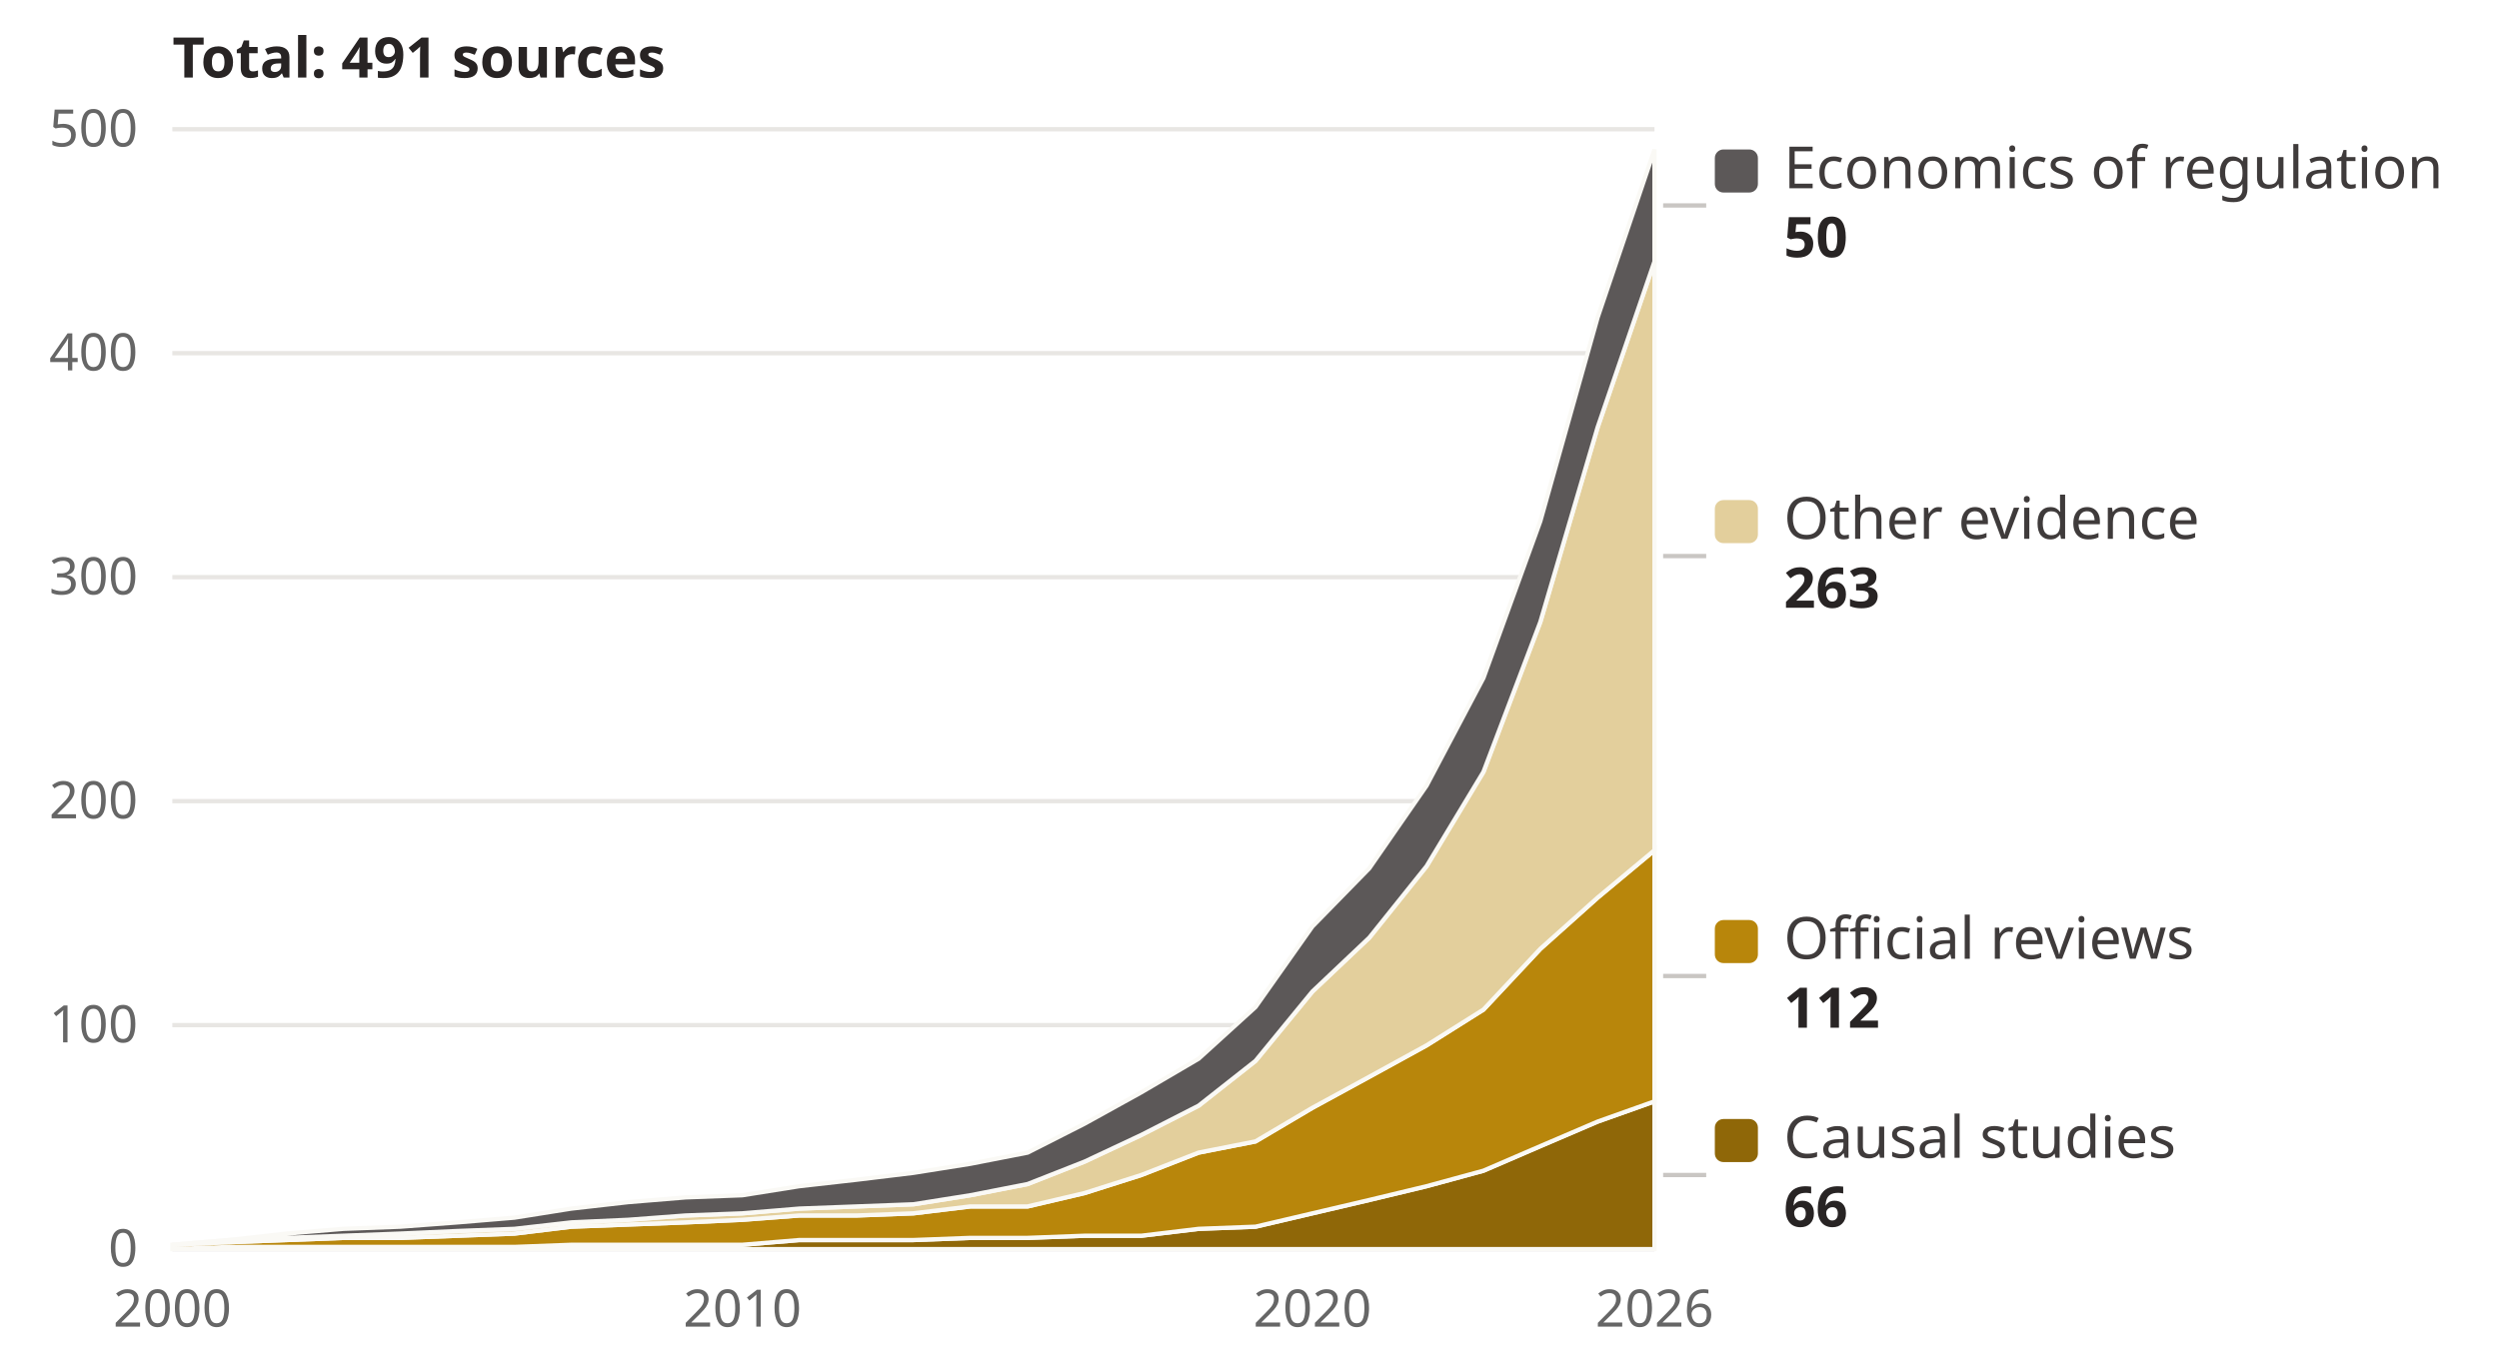
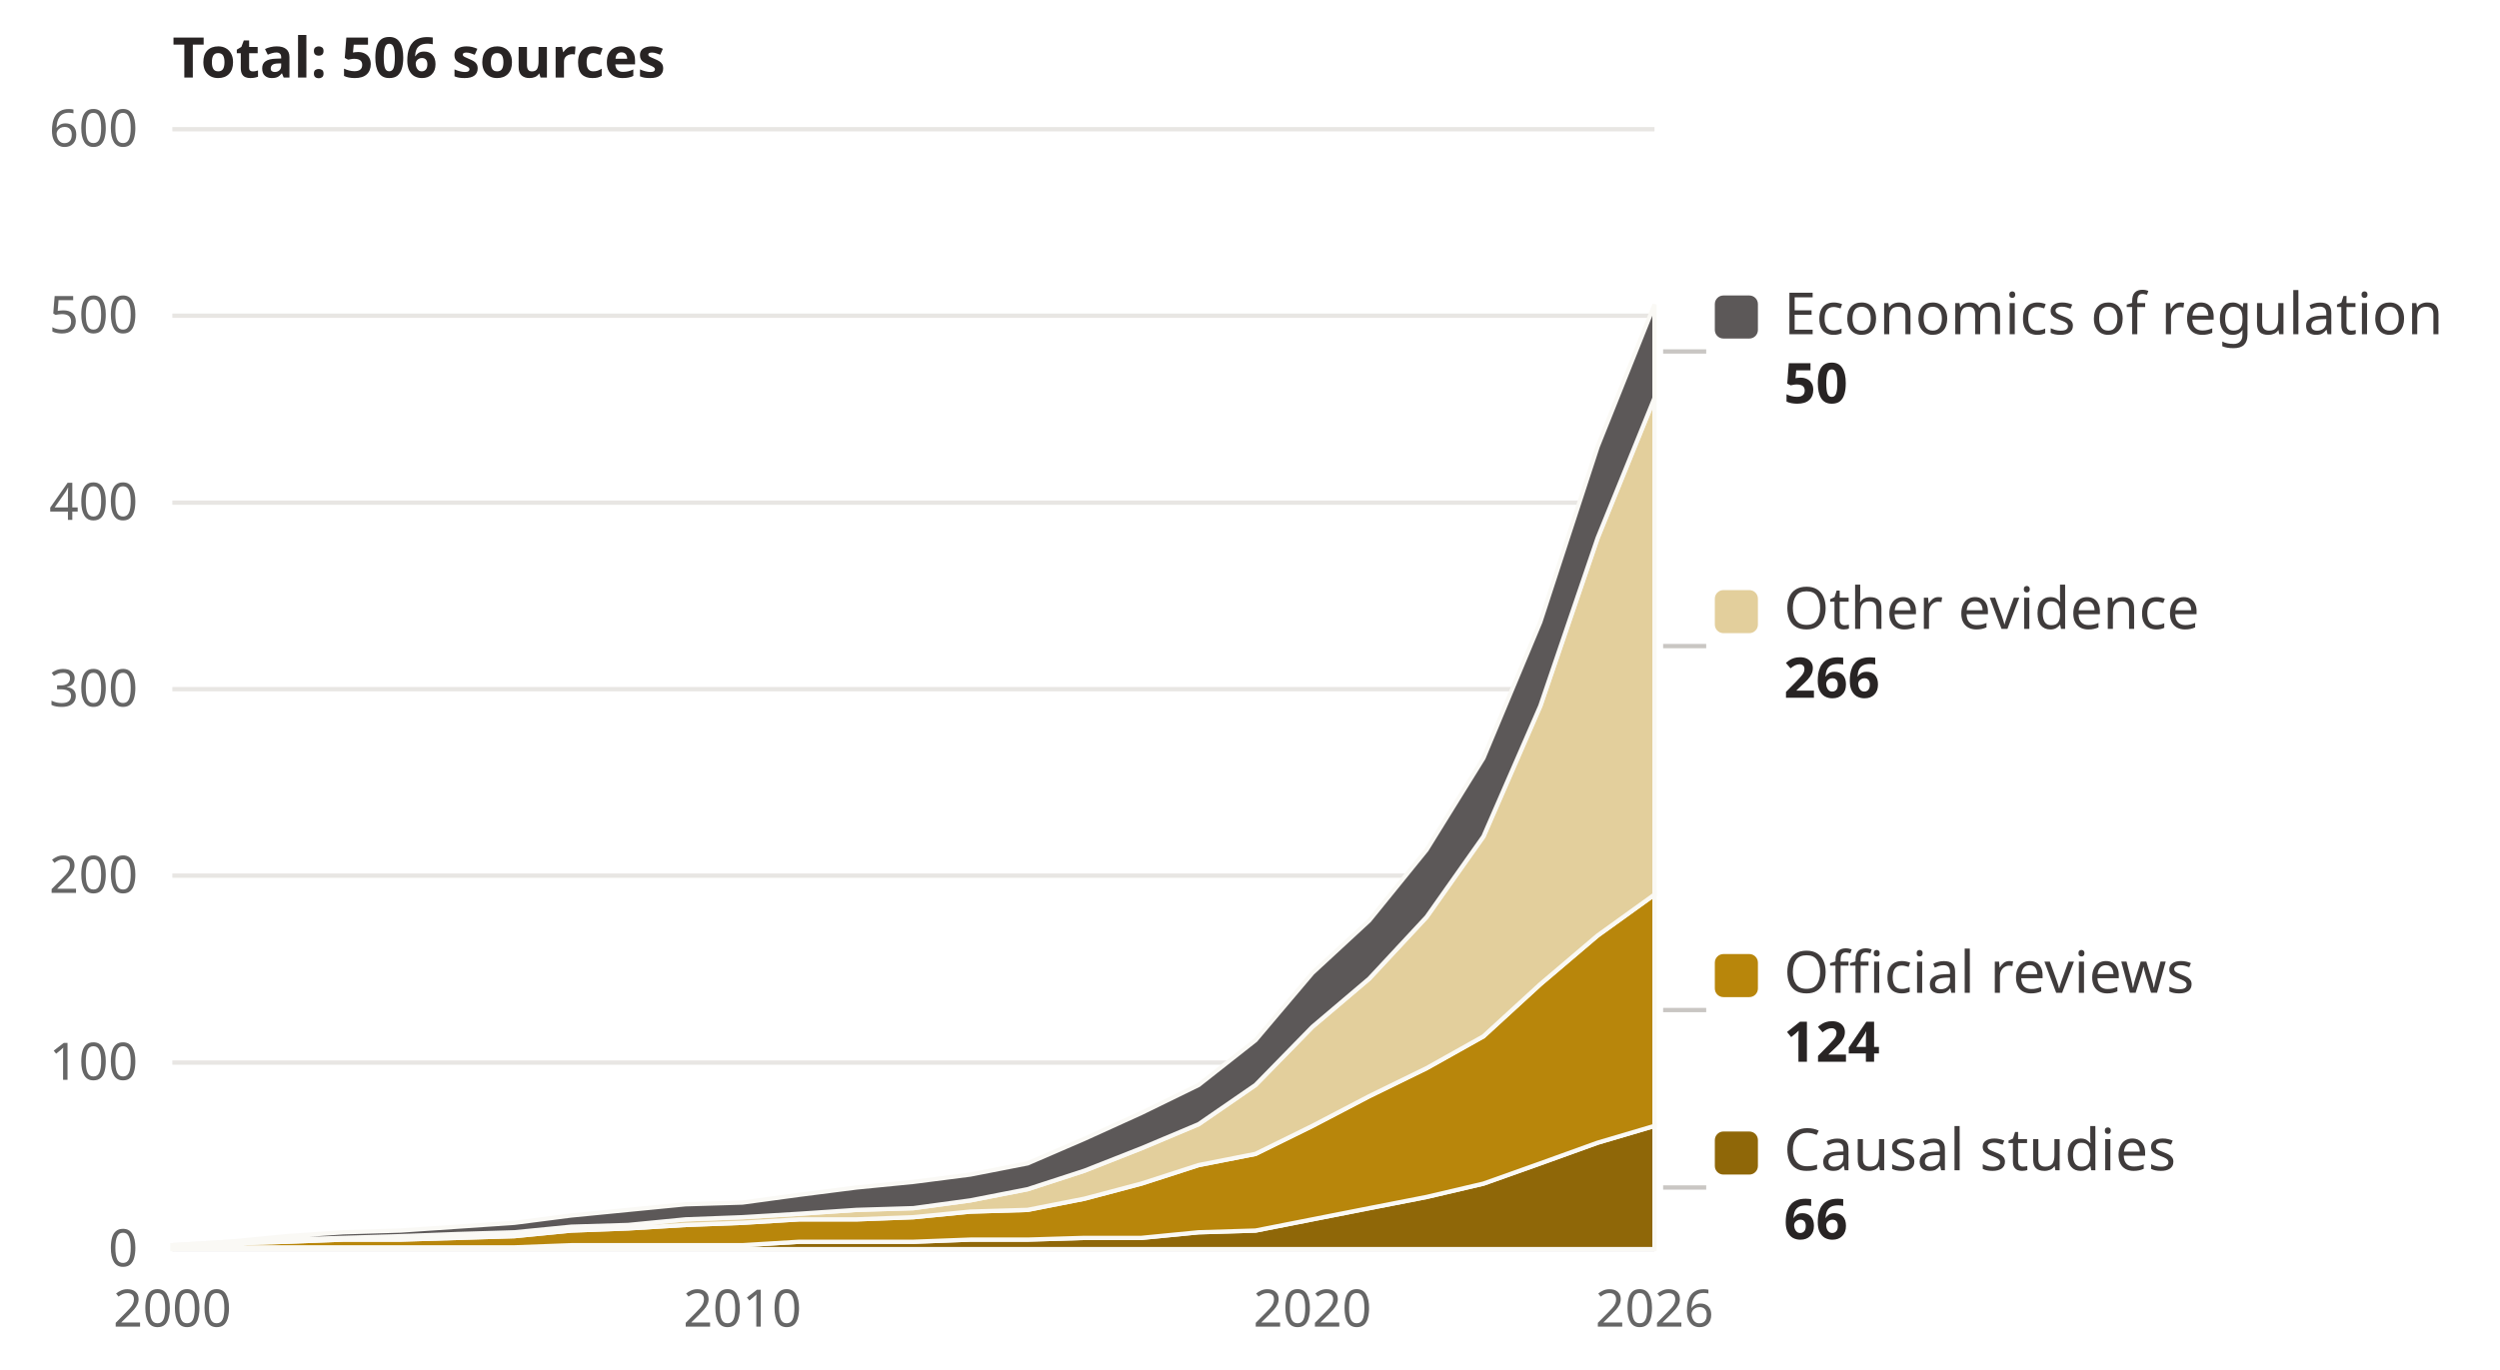
- <svg viewBox="0 0 580 318" width="100%" role="img" aria-label="Cumulative number of sources in the evidence library by type of study, 2000 to 2026: Causal studies 66; Official reviews 112; Other evidence 263; Economics of regulation 50">
+ <svg viewBox="0 0 580 318" width="100%" role="img" aria-label="Cumulative number of sources in the evidence library by type of study, 2000 to 2026: Causal studies 66; Official reviews 124; Other evidence 266; Economics of regulation 50">
  <line x1="40" x2="384" y1="290.0" y2="290.0" stroke="#C9C6C3" />
  <text x="32.0" y="294.0" text-anchor="end" font-family="DM Sans, sans-serif" font-size="12" fill="#666666">0</text>
-   <line x1="40" x2="384" y1="238.0" y2="238.0" stroke="#E8E6E3" />
-   <text x="32.0" y="242.0" text-anchor="end" font-family="DM Sans, sans-serif" font-size="12" fill="#666666">100</text>
-   <line x1="40" x2="384" y1="186.0" y2="186.0" stroke="#E8E6E3" />
-   <text x="32.0" y="190.0" text-anchor="end" font-family="DM Sans, sans-serif" font-size="12" fill="#666666">200</text>
-   <line x1="40" x2="384" y1="134.0" y2="134.0" stroke="#E8E6E3" />
-   <text x="32.0" y="138.0" text-anchor="end" font-family="DM Sans, sans-serif" font-size="12" fill="#666666">300</text>
-   <line x1="40" x2="384" y1="82.0" y2="82.0" stroke="#E8E6E3" />
-   <text x="32.0" y="86.0" text-anchor="end" font-family="DM Sans, sans-serif" font-size="12" fill="#666666">400</text>
+   <line x1="40" x2="384" y1="246.7" y2="246.7" stroke="#E8E6E3" />
+   <text x="32.0" y="250.7" text-anchor="end" font-family="DM Sans, sans-serif" font-size="12" fill="#666666">100</text>
+   <line x1="40" x2="384" y1="203.3" y2="203.3" stroke="#E8E6E3" />
+   <text x="32.0" y="207.3" text-anchor="end" font-family="DM Sans, sans-serif" font-size="12" fill="#666666">200</text>
+   <line x1="40" x2="384" y1="160.0" y2="160.0" stroke="#E8E6E3" />
+   <text x="32.0" y="164.0" text-anchor="end" font-family="DM Sans, sans-serif" font-size="12" fill="#666666">300</text>
+   <line x1="40" x2="384" y1="116.7" y2="116.7" stroke="#E8E6E3" />
+   <text x="32.0" y="120.7" text-anchor="end" font-family="DM Sans, sans-serif" font-size="12" fill="#666666">400</text>
+   <line x1="40" x2="384" y1="73.3" y2="73.3" stroke="#E8E6E3" />
+   <text x="32.0" y="77.3" text-anchor="end" font-family="DM Sans, sans-serif" font-size="12" fill="#666666">500</text>
  <line x1="40" x2="384" y1="30.0" y2="30.0" stroke="#E8E6E3" />
-   <text x="32.0" y="34.0" text-anchor="end" font-family="DM Sans, sans-serif" font-size="12" fill="#666666">500</text>
+   <text x="32.0" y="34.0" text-anchor="end" font-family="DM Sans, sans-serif" font-size="12" fill="#666666">600</text>
  <text x="40.0" y="308.0" text-anchor="middle" font-family="DM Sans, sans-serif" font-size="12" fill="#666666">2000</text>
  <text x="172.3" y="308.0" text-anchor="middle" font-family="DM Sans, sans-serif" font-size="12" fill="#666666">2010</text>
  <text x="304.6" y="308.0" text-anchor="middle" font-family="DM Sans, sans-serif" font-size="12" fill="#666666">2020</text>
  <text x="384.0" y="308.0" text-anchor="middle" font-family="DM Sans, sans-serif" font-size="12" fill="#666666">2026</text>
-   <polygon points="40.0,290.0 53.2,289.5 66.5,289.5 79.7,289.5 92.9,289.5 106.2,289.5 119.4,289.5 132.6,289.0 145.8,289.0 159.1,289.0 172.3,289.0 185.5,287.9 198.8,287.9 212.0,287.9 225.2,287.4 238.5,287.4 251.7,286.9 264.9,286.9 278.2,285.3 291.4,284.8 304.6,281.7 317.8,278.6 331.1,275.4 344.3,271.8 357.5,266.1 370.8,260.4 384.0,255.7 384.0,290.0 370.8,290.0 357.5,290.0 344.3,290.0 331.1,290.0 317.8,290.0 304.6,290.0 291.4,290.0 278.2,290.0 264.9,290.0 251.7,290.0 238.5,290.0 225.2,290.0 212.0,290.0 198.8,290.0 185.5,290.0 172.3,290.0 159.1,290.0 145.8,290.0 132.6,290.0 119.4,290.0 106.2,290.0 92.9,290.0 79.7,290.0 66.5,290.0 53.2,290.0 40.0,290.0" fill="#8F6708" stroke="#FAF9F5" stroke-width="1" />
-   <polygon points="40.0,289.0 53.2,288.4 66.5,287.9 79.7,287.4 92.9,287.4 106.2,286.9 119.4,286.4 132.6,284.8 145.8,284.3 159.1,283.8 172.3,283.2 185.5,282.2 198.8,282.2 212.0,281.7 225.2,280.1 238.5,280.1 251.7,277.0 264.9,272.8 278.2,267.6 291.4,265.0 304.6,257.2 317.8,250.0 331.1,242.7 344.3,234.4 357.5,220.3 370.8,208.4 384.0,197.4 384.0,255.7 370.8,260.4 357.5,266.1 344.3,271.8 331.1,275.4 317.8,278.6 304.6,281.7 291.4,284.8 278.2,285.3 264.9,286.9 251.7,286.9 238.5,287.4 225.2,287.4 212.0,287.9 198.8,287.9 185.5,287.9 172.3,289.0 159.1,289.0 145.8,289.0 132.6,289.0 119.4,289.5 106.2,289.5 92.9,289.5 79.7,289.5 66.5,289.5 53.2,289.5 40.0,290.0" fill="#B8860B" stroke="#FAF9F5" stroke-width="1" />
-   <polygon points="40.0,289.0 53.2,287.9 66.5,287.4 79.7,286.9 92.9,286.4 106.2,285.8 119.4,285.3 132.6,283.8 145.8,283.2 159.1,282.2 172.3,281.7 185.5,280.6 198.8,280.1 212.0,279.6 225.2,277.5 238.5,274.9 251.7,269.7 264.9,263.5 278.2,256.7 291.4,246.3 304.6,230.2 317.8,217.7 331.1,201.1 344.3,179.2 357.5,144.4 370.8,99.2 384.0,60.7 384.0,197.4 370.8,208.4 357.5,220.3 344.3,234.4 331.1,242.7 317.8,250.0 304.6,257.2 291.4,265.0 278.2,267.6 264.9,272.8 251.7,277.0 238.5,280.1 225.2,280.1 212.0,281.7 198.8,282.2 185.5,282.2 172.3,283.2 159.1,283.8 145.8,284.3 132.6,284.8 119.4,286.4 106.2,286.9 92.9,287.4 79.7,287.4 66.5,287.9 53.2,288.4 40.0,289.0" fill="#E3CF9C" stroke="#FAF9F5" stroke-width="1" />
-   <polygon points="40.0,289.0 53.2,287.9 66.5,286.4 79.7,285.3 92.9,284.8 106.2,283.8 119.4,282.7 132.6,280.6 145.8,279.1 159.1,278.0 172.3,277.5 185.5,275.4 198.8,273.9 212.0,272.3 225.2,270.2 238.5,267.6 251.7,260.9 264.9,253.6 278.2,245.8 291.4,233.8 304.6,215.1 317.8,201.6 331.1,182.4 344.3,157.4 357.5,121.0 370.8,73.7 384.0,34.7 384.0,60.7 370.8,99.2 357.5,144.4 344.3,179.2 331.1,201.1 317.8,217.7 304.6,230.2 291.4,246.3 278.2,256.7 264.9,263.5 251.7,269.7 238.5,274.9 225.2,277.5 212.0,279.6 198.8,280.1 185.5,280.6 172.3,281.7 159.1,282.2 145.8,283.2 132.6,283.8 119.4,285.3 106.2,285.8 92.9,286.4 79.7,286.9 66.5,287.4 53.2,287.9 40.0,289.0" fill="#5C5858" stroke="#FAF9F5" stroke-width="1" />
-   <line x1="386" x2="396" y1="272.8" y2="272.8" stroke="#C9C6C3" />
-   <rect x="398" y="259.8" width="10" height="10" rx="2" fill="#8F6708" />
-   <text x="414.0" y="268.8" text-anchor="start" font-family="DM Sans, sans-serif" font-size="13.5" fill="#3F3B3B">Causal studies</text>
-   <text x="414.0" y="284.8" text-anchor="start" font-family="DM Sans, sans-serif" font-size="13" fill="#282424" font-weight="600">66</text>
-   <line x1="386" x2="396" y1="226.6" y2="226.6" stroke="#C9C6C3" />
-   <rect x="398" y="213.6" width="10" height="10" rx="2" fill="#B8860B" />
-   <text x="414.0" y="222.6" text-anchor="start" font-family="DM Sans, sans-serif" font-size="13.5" fill="#3F3B3B">Official reviews</text>
-   <text x="414.0" y="238.6" text-anchor="start" font-family="DM Sans, sans-serif" font-size="13" fill="#282424" font-weight="600">112</text>
-   <line x1="386" x2="396" y1="129.1" y2="129.1" stroke="#C9C6C3" />
-   <rect x="398" y="116.1" width="10" height="10" rx="2" fill="#E3CF9C" />
-   <text x="414.0" y="125.1" text-anchor="start" font-family="DM Sans, sans-serif" font-size="13.5" fill="#3F3B3B">Other evidence</text>
-   <text x="414.0" y="141.1" text-anchor="start" font-family="DM Sans, sans-serif" font-size="13" fill="#282424" font-weight="600">263</text>
-   <line x1="386" x2="396" y1="47.7" y2="47.7" stroke="#C9C6C3" />
-   <rect x="398" y="34.7" width="10" height="10" rx="2" fill="#5C5858" />
-   <text x="414.0" y="43.7" text-anchor="start" font-family="DM Sans, sans-serif" font-size="13.5" fill="#3F3B3B">Economics of regulation</text>
-   <text x="414.0" y="59.7" text-anchor="start" font-family="DM Sans, sans-serif" font-size="13" fill="#282424" font-weight="600">50</text>
-   <text x="40.0" y="18.0" text-anchor="start" font-family="DM Sans, sans-serif" font-size="13" fill="#282424" font-weight="600">Total: 491 sources</text>
+   <polygon points="40.0,290.0 53.2,289.6 66.5,289.6 79.7,289.6 92.9,289.6 106.2,289.6 119.4,289.6 132.6,289.1 145.8,289.1 159.1,289.1 172.3,289.1 185.5,288.3 198.8,288.3 212.0,288.3 225.2,287.8 238.5,287.8 251.7,287.4 264.9,287.4 278.2,286.1 291.4,285.7 304.6,283.1 317.8,280.5 331.1,277.9 344.3,274.8 357.5,270.1 370.8,265.3 384.0,261.4 384.0,290.0 370.8,290.0 357.5,290.0 344.3,290.0 331.1,290.0 317.8,290.0 304.6,290.0 291.4,290.0 278.2,290.0 264.9,290.0 251.7,290.0 238.5,290.0 225.2,290.0 212.0,290.0 198.8,290.0 185.5,290.0 172.3,290.0 159.1,290.0 145.8,290.0 132.6,290.0 119.4,290.0 106.2,290.0 92.9,290.0 79.7,290.0 66.5,290.0 53.2,290.0 40.0,290.0" fill="#8F6708" stroke="#FAF9F5" stroke-width="1" />
+   <polygon points="40.0,289.1 53.2,288.7 66.5,288.3 79.7,287.8 92.9,287.8 106.2,287.4 119.4,287.0 132.6,285.7 145.8,285.2 159.1,284.4 172.3,283.9 185.5,283.1 198.8,283.1 212.0,282.6 225.2,281.3 238.5,280.9 251.7,278.3 264.9,274.8 278.2,270.5 291.4,267.9 304.6,261.4 317.8,254.5 331.1,248.0 344.3,240.6 357.5,228.5 370.8,217.2 384.0,207.7 384.0,261.4 370.8,265.3 357.5,270.1 344.3,274.8 331.1,277.9 317.8,280.5 304.6,283.1 291.4,285.7 278.2,286.1 264.9,287.4 251.7,287.4 238.5,287.8 225.2,287.8 212.0,288.3 198.8,288.3 185.5,288.3 172.3,289.1 159.1,289.1 145.8,289.1 132.6,289.1 119.4,289.6 106.2,289.6 92.9,289.6 79.7,289.6 66.5,289.6 53.2,289.6 40.0,290.0" fill="#B8860B" stroke="#FAF9F5" stroke-width="1" />
+   <polygon points="40.0,289.1 53.2,288.3 66.5,287.8 79.7,287.4 92.9,287.0 106.2,286.5 119.4,286.1 132.6,284.8 145.8,284.4 159.1,283.1 172.3,282.6 185.5,281.8 198.8,280.9 212.0,280.5 225.2,278.7 238.5,276.1 251.7,271.8 264.9,266.6 278.2,261.0 291.4,251.9 304.6,238.4 317.8,227.2 331.1,212.9 344.3,194.2 357.5,163.9 370.8,124.9 384.0,92.4 384.0,207.7 370.8,217.2 357.5,228.5 344.3,240.6 331.1,248.0 317.8,254.5 304.6,261.4 291.4,267.9 278.2,270.5 264.9,274.8 251.7,278.3 238.5,280.9 225.2,281.3 212.0,282.6 198.8,283.1 185.5,283.1 172.3,283.9 159.1,284.4 145.8,285.2 132.6,285.7 119.4,287.0 106.2,287.4 92.9,287.8 79.7,287.8 66.5,288.3 53.2,288.7 40.0,289.1" fill="#E3CF9C" stroke="#FAF9F5" stroke-width="1" />
+   <polygon points="40.0,289.1 53.2,288.3 66.5,287.0 79.7,286.1 92.9,285.7 106.2,284.8 119.4,283.9 132.6,282.2 145.8,280.9 159.1,279.6 172.3,279.2 185.5,277.4 198.8,275.7 212.0,274.4 225.2,272.7 238.5,270.1 251.7,264.4 264.9,258.4 278.2,251.9 291.4,241.5 304.6,225.9 317.8,213.7 331.1,197.3 344.3,176.0 357.5,144.4 370.8,103.7 384.0,70.7 384.0,92.4 370.8,124.9 357.5,163.9 344.3,194.2 331.1,212.9 317.8,227.2 304.6,238.4 291.4,251.9 278.2,261.0 264.9,266.6 251.7,271.8 238.5,276.1 225.2,278.7 212.0,280.5 198.8,280.9 185.5,281.8 172.3,282.6 159.1,283.1 145.8,284.4 132.6,284.8 119.4,286.1 106.2,286.5 92.9,287.0 79.7,287.4 66.5,287.8 53.2,288.3 40.0,289.1" fill="#5C5858" stroke="#FAF9F5" stroke-width="1" />
+   <line x1="386" x2="396" y1="275.7" y2="275.7" stroke="#C9C6C3" />
+   <rect x="398" y="262.7" width="10" height="10" rx="2" fill="#8F6708" />
+   <text x="414.0" y="271.7" text-anchor="start" font-family="DM Sans, sans-serif" font-size="13.5" fill="#3F3B3B">Causal studies</text>
+   <text x="414.0" y="287.7" text-anchor="start" font-family="DM Sans, sans-serif" font-size="13" fill="#282424" font-weight="600">66</text>
+   <line x1="386" x2="396" y1="234.5" y2="234.5" stroke="#C9C6C3" />
+   <rect x="398" y="221.5" width="10" height="10" rx="2" fill="#B8860B" />
+   <text x="414.0" y="230.5" text-anchor="start" font-family="DM Sans, sans-serif" font-size="13.5" fill="#3F3B3B">Official reviews</text>
+   <text x="414.0" y="246.5" text-anchor="start" font-family="DM Sans, sans-serif" font-size="13" fill="#282424" font-weight="600">124</text>
+   <line x1="386" x2="396" y1="150.0" y2="150.0" stroke="#C9C6C3" />
+   <rect x="398" y="137.0" width="10" height="10" rx="2" fill="#E3CF9C" />
+   <text x="414.0" y="146.0" text-anchor="start" font-family="DM Sans, sans-serif" font-size="13.5" fill="#3F3B3B">Other evidence</text>
+   <text x="414.0" y="162.0" text-anchor="start" font-family="DM Sans, sans-serif" font-size="13" fill="#282424" font-weight="600">266</text>
+   <line x1="386" x2="396" y1="81.6" y2="81.6" stroke="#C9C6C3" />
+   <rect x="398" y="68.6" width="10" height="10" rx="2" fill="#5C5858" />
+   <text x="414.0" y="77.6" text-anchor="start" font-family="DM Sans, sans-serif" font-size="13.5" fill="#3F3B3B">Economics of regulation</text>
+   <text x="414.0" y="93.6" text-anchor="start" font-family="DM Sans, sans-serif" font-size="13" fill="#282424" font-weight="600">50</text>
+   <text x="40.0" y="18.0" text-anchor="start" font-family="DM Sans, sans-serif" font-size="13" fill="#282424" font-weight="600">Total: 506 sources</text>
</svg>
